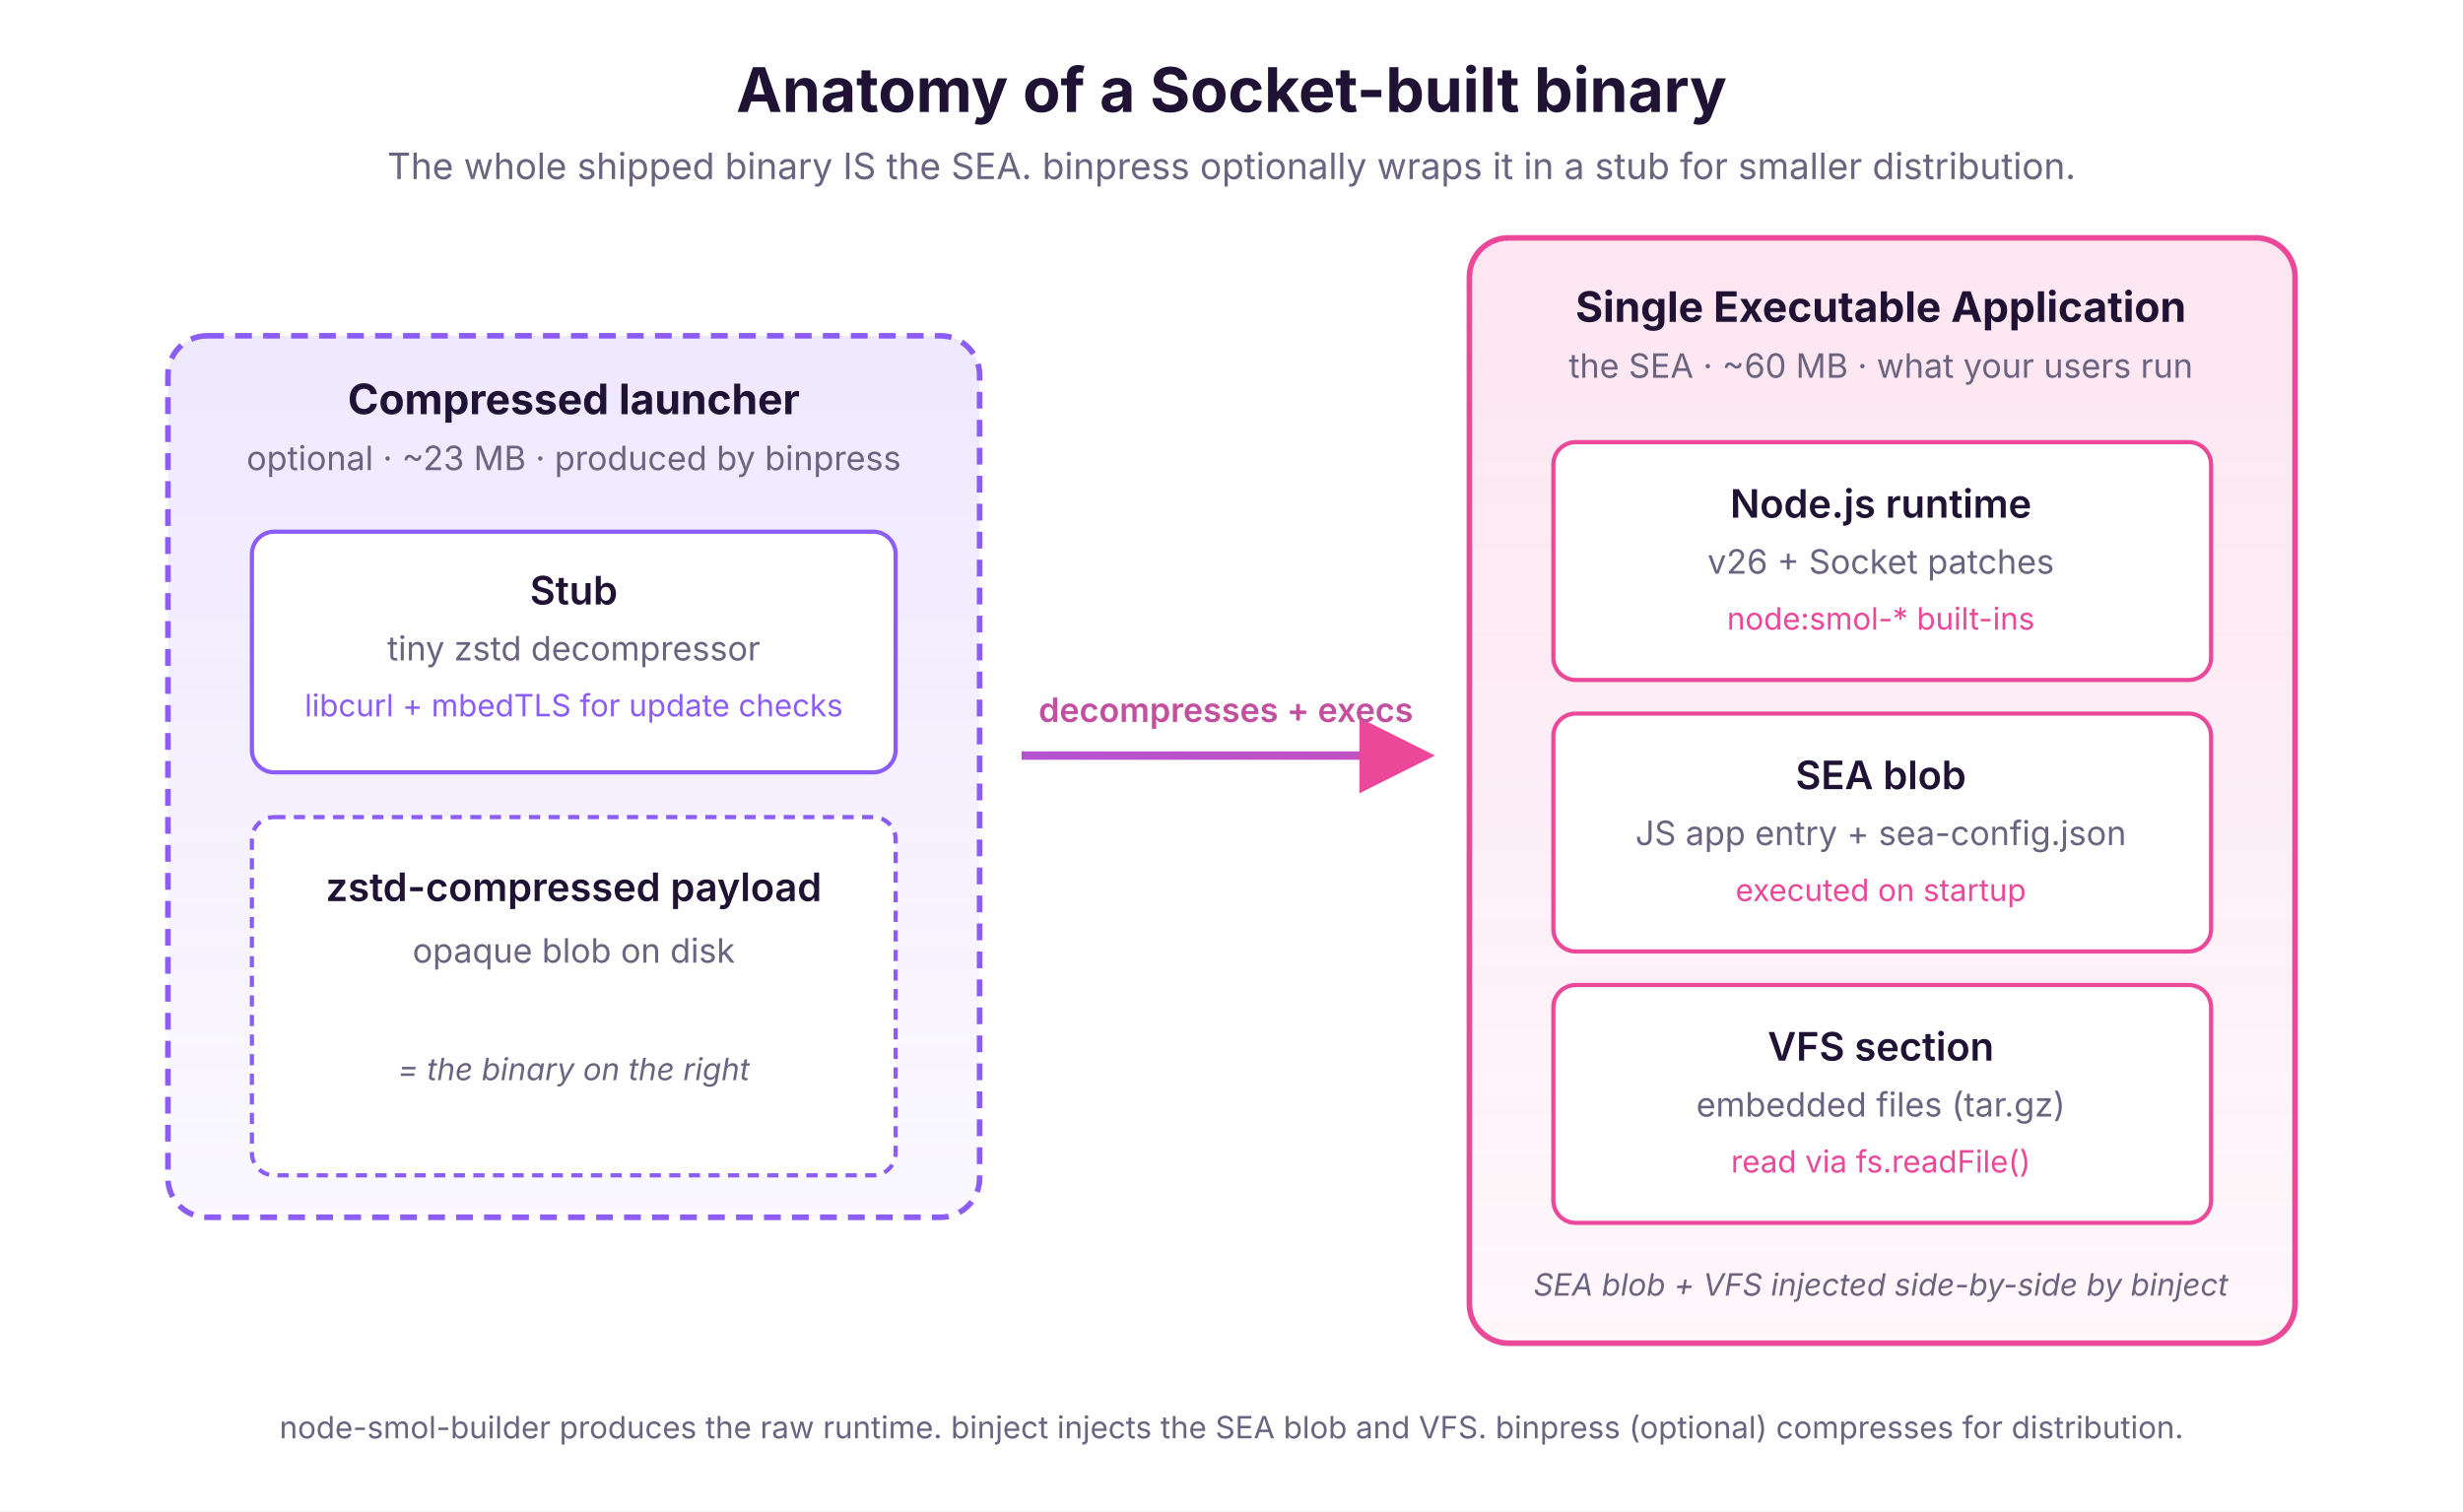
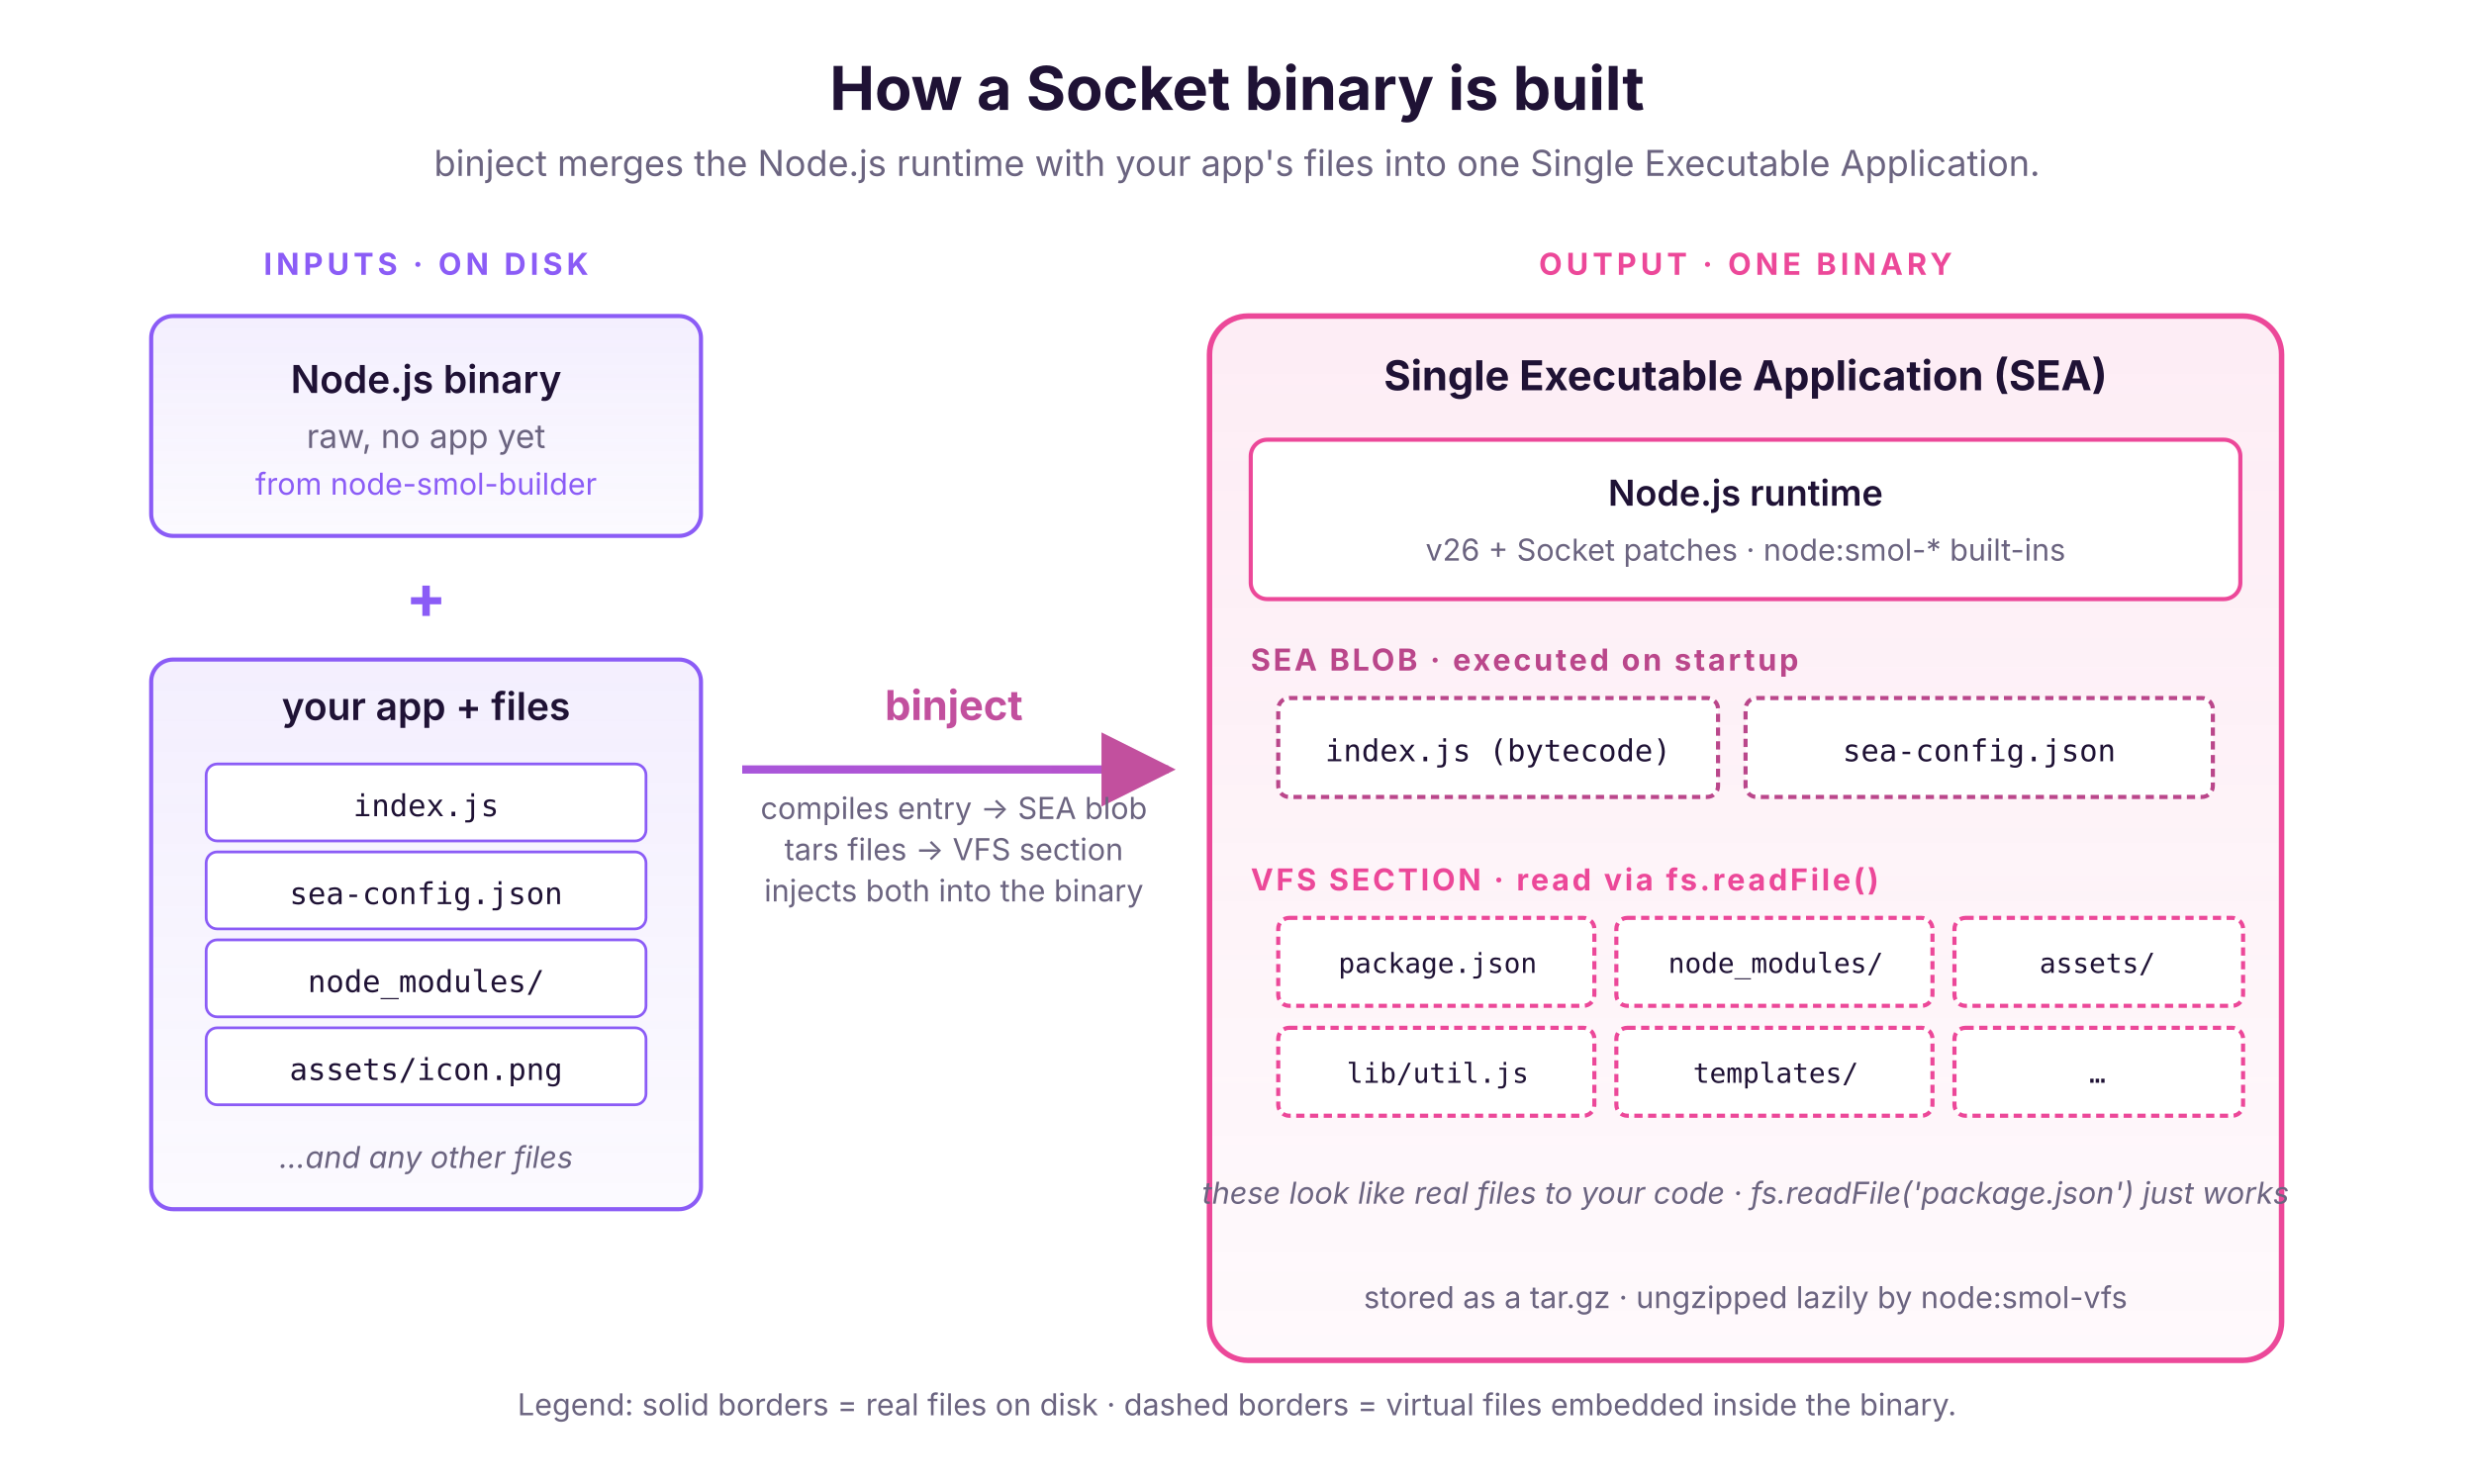
- <svg xmlns="http://www.w3.org/2000/svg" viewBox="0 0 880 540" font-family="ui-sans-serif, system-ui, -apple-system, BlinkMacSystemFont, 'Segoe UI', sans-serif" role="img" aria-labelledby="title desc">
+ <svg xmlns="http://www.w3.org/2000/svg" viewBox="0 0 900 540" font-family="ui-sans-serif, system-ui, -apple-system, BlinkMacSystemFont, 'Segoe UI', sans-serif" role="img" aria-labelledby="title desc">
  <defs>
-     <linearGradient id="brand-h" x1="0" y1="0" x2="880" y2="0" gradientUnits="userSpaceOnUse">
+     <linearGradient id="brand" x1="0" y1="0" x2="900" y2="0" gradientUnits="userSpaceOnUse">
      <stop offset="0" stop-color="#8B5CF6" />
      <stop offset="1" stop-color="#EC4899" />
    </linearGradient>
    <linearGradient id="purple-fade" x1="0" y1="0" x2="0" y2="1">
-       <stop offset="0" stop-color="#8B5CF6" stop-opacity="0.14" />
-       <stop offset="1" stop-color="#8B5CF6" stop-opacity="0.04" />
+       <stop offset="0" stop-color="#8B5CF6" stop-opacity="0.10" />
+       <stop offset="1" stop-color="#8B5CF6" stop-opacity="0.03" />
    </linearGradient>
    <linearGradient id="pink-fade" x1="0" y1="0" x2="0" y2="1">
-       <stop offset="0" stop-color="#EC4899" stop-opacity="0.14" />
-       <stop offset="1" stop-color="#EC4899" stop-opacity="0.04" />
+       <stop offset="0" stop-color="#EC4899" stop-opacity="0.10" />
+       <stop offset="1" stop-color="#EC4899" stop-opacity="0.03" />
    </linearGradient>
-     <marker id="bigarrow" viewBox="0 0 10 10" refX="9" refY="5" markerWidth="9" markerHeight="9" orient="auto">
-       <path d="M0,0 L10,5 L0,10 z" fill="#EC4899" />
+     <marker id="arrow" viewBox="0 0 10 10" refX="9" refY="5" markerWidth="9" markerHeight="9" orient="auto">
+       <path d="M0,0 L10,5 L0,10 z" fill="#C2509E" />
    </marker>
  </defs>
-   <rect width="880" height="540" fill="#ffffff" />
-   <text x="440" y="40" text-anchor="middle" font-size="22" font-weight="700" fill="#1f1235">Anatomy of a Socket-built binary</text>
-   <text x="440" y="64" text-anchor="middle" font-size="13" fill="#6b6480">The whole shipped binary IS the SEA. binpress optionally wraps it in a stub for smaller distribution.</text>
-   <g>
-     <rect x="60" y="120" width="290" height="315" rx="14" fill="url(#purple-fade)" stroke="#8B5CF6" stroke-width="2" stroke-dasharray="6 4" />
-     <text x="205" y="148" text-anchor="middle" font-size="15" font-weight="700" fill="#1f1235">Compressed launcher</text>
-     <text x="205" y="168" text-anchor="middle" font-size="12" fill="#6b6480">optional · ~23 MB · produced by binpress</text>
-     <rect x="90" y="190" width="230" height="86" rx="8" fill="#ffffff" stroke="#8B5CF6" stroke-width="1.5" />
-     <text x="205" y="216" text-anchor="middle" font-size="14" font-weight="600" fill="#1f1235">Stub</text>
-     <text x="205" y="236" text-anchor="middle" font-size="12" fill="#6b6480">tiny zstd decompressor</text>
-     <text x="205" y="256" text-anchor="middle" font-size="11" fill="#8B5CF6">libcurl + mbedTLS for update checks</text>
-     <rect x="90" y="292" width="230" height="128" rx="8" fill="#ffffff" stroke="#8B5CF6" stroke-width="1.5" stroke-dasharray="4 3" />
-     <text x="205" y="322" text-anchor="middle" font-size="14" font-weight="600" fill="#1f1235">zstd-compressed payload</text>
-     <text x="205" y="344" text-anchor="middle" font-size="12" fill="#6b6480">opaque blob on disk</text>
-     <text x="205" y="386" text-anchor="middle" font-size="11" fill="#6b6480" font-style="italic">= the binary on the right</text>
-   </g>
-   <path d="M 365 270 C 430 270, 450 270, 510 270" fill="none" stroke="url(#brand-h)" stroke-width="3" marker-end="url(#bigarrow)" />
-   <text x="438" y="258" text-anchor="middle" font-size="12" font-weight="600" fill="#C2509E">decompresses + execs</text>
-   <g>
-     <rect x="525" y="85" width="295" height="395" rx="14" fill="url(#pink-fade)" stroke="#EC4899" stroke-width="2" />
-     <text x="672" y="115" text-anchor="middle" font-size="15" font-weight="700" fill="#1f1235">Single Executable Application</text>
-     <text x="672" y="135" text-anchor="middle" font-size="12" fill="#6b6480">the SEA · ~60 MB · what your users run</text>
-     <rect x="555" y="158" width="235" height="85" rx="8" fill="#ffffff" stroke="#EC4899" stroke-width="1.5" />
-     <text x="672" y="185" text-anchor="middle" font-size="14" font-weight="600" fill="#1f1235">Node.js runtime</text>
-     <text x="672" y="205" text-anchor="middle" font-size="12" fill="#6b6480">v26 + Socket patches</text>
-     <text x="672" y="225" text-anchor="middle" font-size="11" fill="#EC4899">node:smol-* built-ins</text>
-     <rect x="555" y="255" width="235" height="85" rx="8" fill="#ffffff" stroke="#EC4899" stroke-width="1.5" />
-     <text x="672" y="282" text-anchor="middle" font-size="14" font-weight="600" fill="#1f1235">SEA blob</text>
-     <text x="672" y="302" text-anchor="middle" font-size="12" fill="#6b6480">JS app entry + sea-config.json</text>
-     <text x="672" y="322" text-anchor="middle" font-size="11" fill="#EC4899">executed on startup</text>
-     <rect x="555" y="352" width="235" height="85" rx="8" fill="#ffffff" stroke="#EC4899" stroke-width="1.5" />
-     <text x="672" y="379" text-anchor="middle" font-size="14" font-weight="600" fill="#1f1235">VFS section</text>
-     <text x="672" y="399" text-anchor="middle" font-size="12" fill="#6b6480">embedded files (tar.gz)</text>
-     <text x="672" y="419" text-anchor="middle" font-size="11" fill="#EC4899">read via fs.readFile()</text>
-     <text x="672" y="463" text-anchor="middle" font-size="11" fill="#6b6480" font-style="italic">SEA blob + VFS injected side-by-side by binject</text>
-   </g>
-   <text x="440" y="514" text-anchor="middle" font-size="11" fill="#6b6480">node-smol-builder produces the raw runtime. binject injects the SEA blob and VFS. binpress (optional) compresses for distribution.</text>
+   <rect width="900" height="540" fill="#ffffff" />
+   <text x="450" y="40" text-anchor="middle" font-size="22" font-weight="700" fill="#1f1235">How a Socket binary is built</text>
+   <text x="450" y="64" text-anchor="middle" font-size="13" fill="#6b6480">binject merges the Node.js runtime with your app's files into one Single Executable Application.</text>
+   <text x="155" y="100" text-anchor="middle" font-size="11" font-weight="700" fill="#8B5CF6" letter-spacing="1.5">INPUTS · ON DISK</text>
+   <rect x="55" y="115" width="200" height="80" rx="8" fill="url(#purple-fade)" stroke="#8B5CF6" stroke-width="1.5" />
+   <text x="155" y="143" text-anchor="middle" font-size="14" font-weight="600" fill="#1f1235">Node.js binary</text>
+   <text x="155" y="163" text-anchor="middle" font-size="12" fill="#6b6480">raw, no app yet</text>
+   <text x="155" y="180" text-anchor="middle" font-size="11" fill="#8B5CF6">from node-smol-builder</text>
+   <text x="155" y="225" text-anchor="middle" font-size="22" font-weight="700" fill="#8B5CF6">+</text>
+   <rect x="55" y="240" width="200" height="200" rx="8" fill="url(#purple-fade)" stroke="#8B5CF6" stroke-width="1.5" />
+   <text x="155" y="262" text-anchor="middle" font-size="14" font-weight="600" fill="#1f1235">your app + files</text>
+   <rect x="75" y="278" width="160" height="28" rx="4" fill="#ffffff" stroke="#8B5CF6" stroke-width="1" />
+   <text x="155" y="297" text-anchor="middle" font-size="11" font-family="ui-monospace, SFMono-Regular, monospace" fill="#1f1235">index.js</text>
+   <rect x="75" y="310" width="160" height="28" rx="4" fill="#ffffff" stroke="#8B5CF6" stroke-width="1" />
+   <text x="155" y="329" text-anchor="middle" font-size="11" font-family="ui-monospace, SFMono-Regular, monospace" fill="#1f1235">sea-config.json</text>
+   <rect x="75" y="342" width="160" height="28" rx="4" fill="#ffffff" stroke="#8B5CF6" stroke-width="1" />
+   <text x="155" y="361" text-anchor="middle" font-size="11" font-family="ui-monospace, SFMono-Regular, monospace" fill="#1f1235">node_modules/</text>
+   <rect x="75" y="374" width="160" height="28" rx="4" fill="#ffffff" stroke="#8B5CF6" stroke-width="1" />
+   <text x="155" y="393" text-anchor="middle" font-size="11" font-family="ui-monospace, SFMono-Regular, monospace" fill="#1f1235">assets/icon.png</text>
+   <text x="155" y="425" text-anchor="middle" font-size="11" font-style="italic" fill="#6b6480">…and any other files</text>
+   <path d="M 270 280 L 425 280" fill="none" stroke="url(#brand)" stroke-width="3" marker-end="url(#arrow)" />
+   <text x="347" y="262" text-anchor="middle" font-size="15" font-weight="700" fill="#C2509E">binject</text>
+   <text x="347" y="298" text-anchor="middle" font-size="11" fill="#6b6480">compiles entry → SEA blob</text>
+   <text x="347" y="313" text-anchor="middle" font-size="11" fill="#6b6480">tars files → VFS section</text>
+   <text x="347" y="328" text-anchor="middle" font-size="11" fill="#6b6480">injects both into the binary</text>
+   <text x="635" y="100" text-anchor="middle" font-size="11" font-weight="700" fill="#EC4899" letter-spacing="1.5">OUTPUT · ONE BINARY</text>
+   <rect x="440" y="115" width="390" height="380" rx="14" fill="url(#pink-fade)" stroke="#EC4899" stroke-width="2" />
+   <text x="635" y="142" text-anchor="middle" font-size="15" font-weight="700" fill="#1f1235">Single Executable Application (SEA)</text>
+   <rect x="455" y="160" width="360" height="58" rx="6" fill="#ffffff" stroke="#EC4899" stroke-width="1.5" />
+   <text x="635" y="184" text-anchor="middle" font-size="13" font-weight="600" fill="#1f1235">Node.js runtime</text>
+   <text x="635" y="204" text-anchor="middle" font-size="11" fill="#6b6480">v26 + Socket patches · node:smol-* built-ins</text>
+   <text x="455" y="244" font-size="11" font-weight="700" fill="#BA478B" letter-spacing="1">SEA BLOB · executed on startup</text>
+   <rect x="465" y="254" width="160" height="36" rx="4" fill="#ffffff" stroke="#BA478B" stroke-width="1.5" stroke-dasharray="3 2" />
+   <text x="545" y="277" text-anchor="middle" font-size="11" font-family="ui-monospace, SFMono-Regular, monospace" fill="#1f1235">index.js (bytecode)</text>
+   <rect x="635" y="254" width="170" height="36" rx="4" fill="#ffffff" stroke="#BA478B" stroke-width="1.5" stroke-dasharray="3 2" />
+   <text x="720" y="277" text-anchor="middle" font-size="11" font-family="ui-monospace, SFMono-Regular, monospace" fill="#1f1235">sea-config.json</text>
+   <text x="455" y="324" font-size="11" font-weight="700" fill="#EC4899" letter-spacing="1">VFS SECTION · read via fs.readFile()</text>
+   <rect x="465" y="334" width="115" height="32" rx="4" fill="#ffffff" stroke="#EC4899" stroke-width="1.5" stroke-dasharray="3 2" />
+   <text x="523" y="354" text-anchor="middle" font-size="10" font-family="ui-monospace, SFMono-Regular, monospace" fill="#1f1235">package.json</text>
+   <rect x="588" y="334" width="115" height="32" rx="4" fill="#ffffff" stroke="#EC4899" stroke-width="1.5" stroke-dasharray="3 2" />
+   <text x="646" y="354" text-anchor="middle" font-size="10" font-family="ui-monospace, SFMono-Regular, monospace" fill="#1f1235">node_modules/</text>
+   <rect x="711" y="334" width="105" height="32" rx="4" fill="#ffffff" stroke="#EC4899" stroke-width="1.5" stroke-dasharray="3 2" />
+   <text x="763" y="354" text-anchor="middle" font-size="10" font-family="ui-monospace, SFMono-Regular, monospace" fill="#1f1235">assets/</text>
+   <rect x="465" y="374" width="115" height="32" rx="4" fill="#ffffff" stroke="#EC4899" stroke-width="1.5" stroke-dasharray="3 2" />
+   <text x="523" y="394" text-anchor="middle" font-size="10" font-family="ui-monospace, SFMono-Regular, monospace" fill="#1f1235">lib/util.js</text>
+   <rect x="588" y="374" width="115" height="32" rx="4" fill="#ffffff" stroke="#EC4899" stroke-width="1.5" stroke-dasharray="3 2" />
+   <text x="646" y="394" text-anchor="middle" font-size="10" font-family="ui-monospace, SFMono-Regular, monospace" fill="#1f1235">templates/</text>
+   <rect x="711" y="374" width="105" height="32" rx="4" fill="#ffffff" stroke="#EC4899" stroke-width="1.5" stroke-dasharray="3 2" />
+   <text x="763" y="394" text-anchor="middle" font-size="10" font-family="ui-monospace, SFMono-Regular, monospace" fill="#1f1235">…</text>
+   <text x="635" y="438" text-anchor="middle" font-size="11" font-style="italic" fill="#6b6480">these look like real files to your code · fs.readFile('package.json') just works</text>
+   <text x="635" y="476" text-anchor="middle" font-size="11" fill="#6b6480">stored as a tar.gz · ungzipped lazily by node:smol-vfs</text>
+   <text x="450" y="515" text-anchor="middle" font-size="11" fill="#6b6480">Legend: solid borders = real files on disk · dashed borders = virtual files embedded inside the binary.</text>
</svg>
